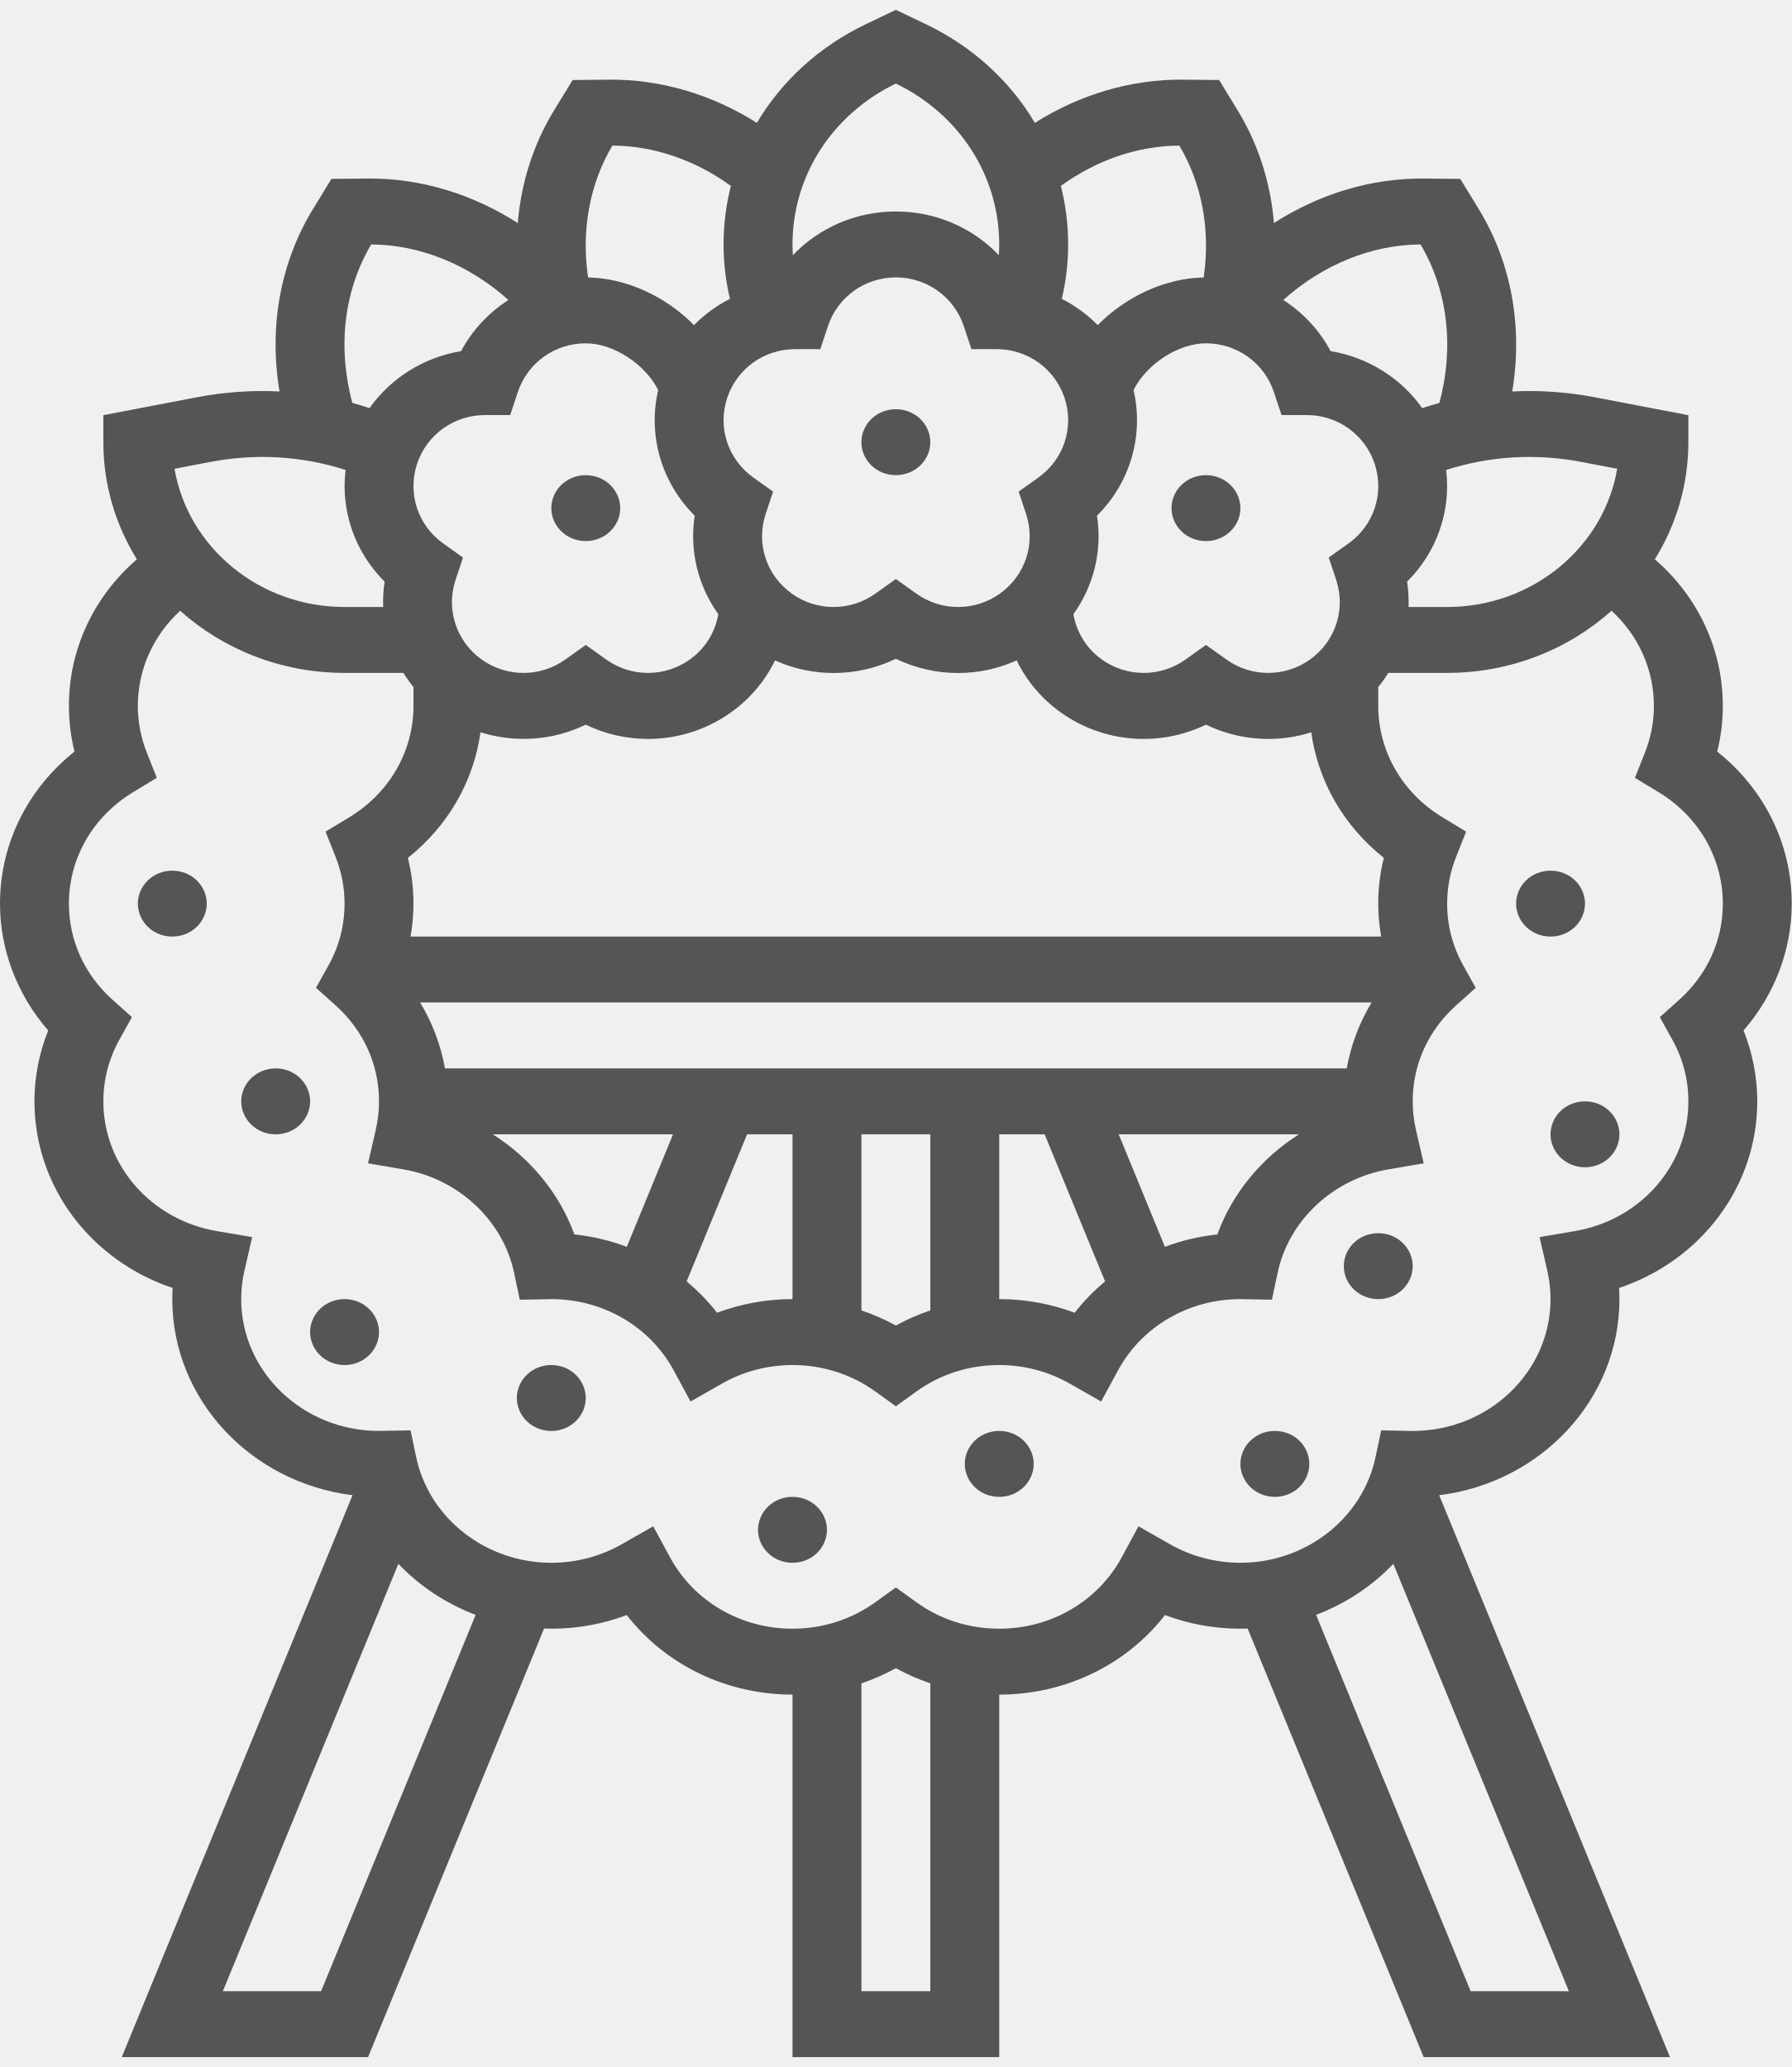
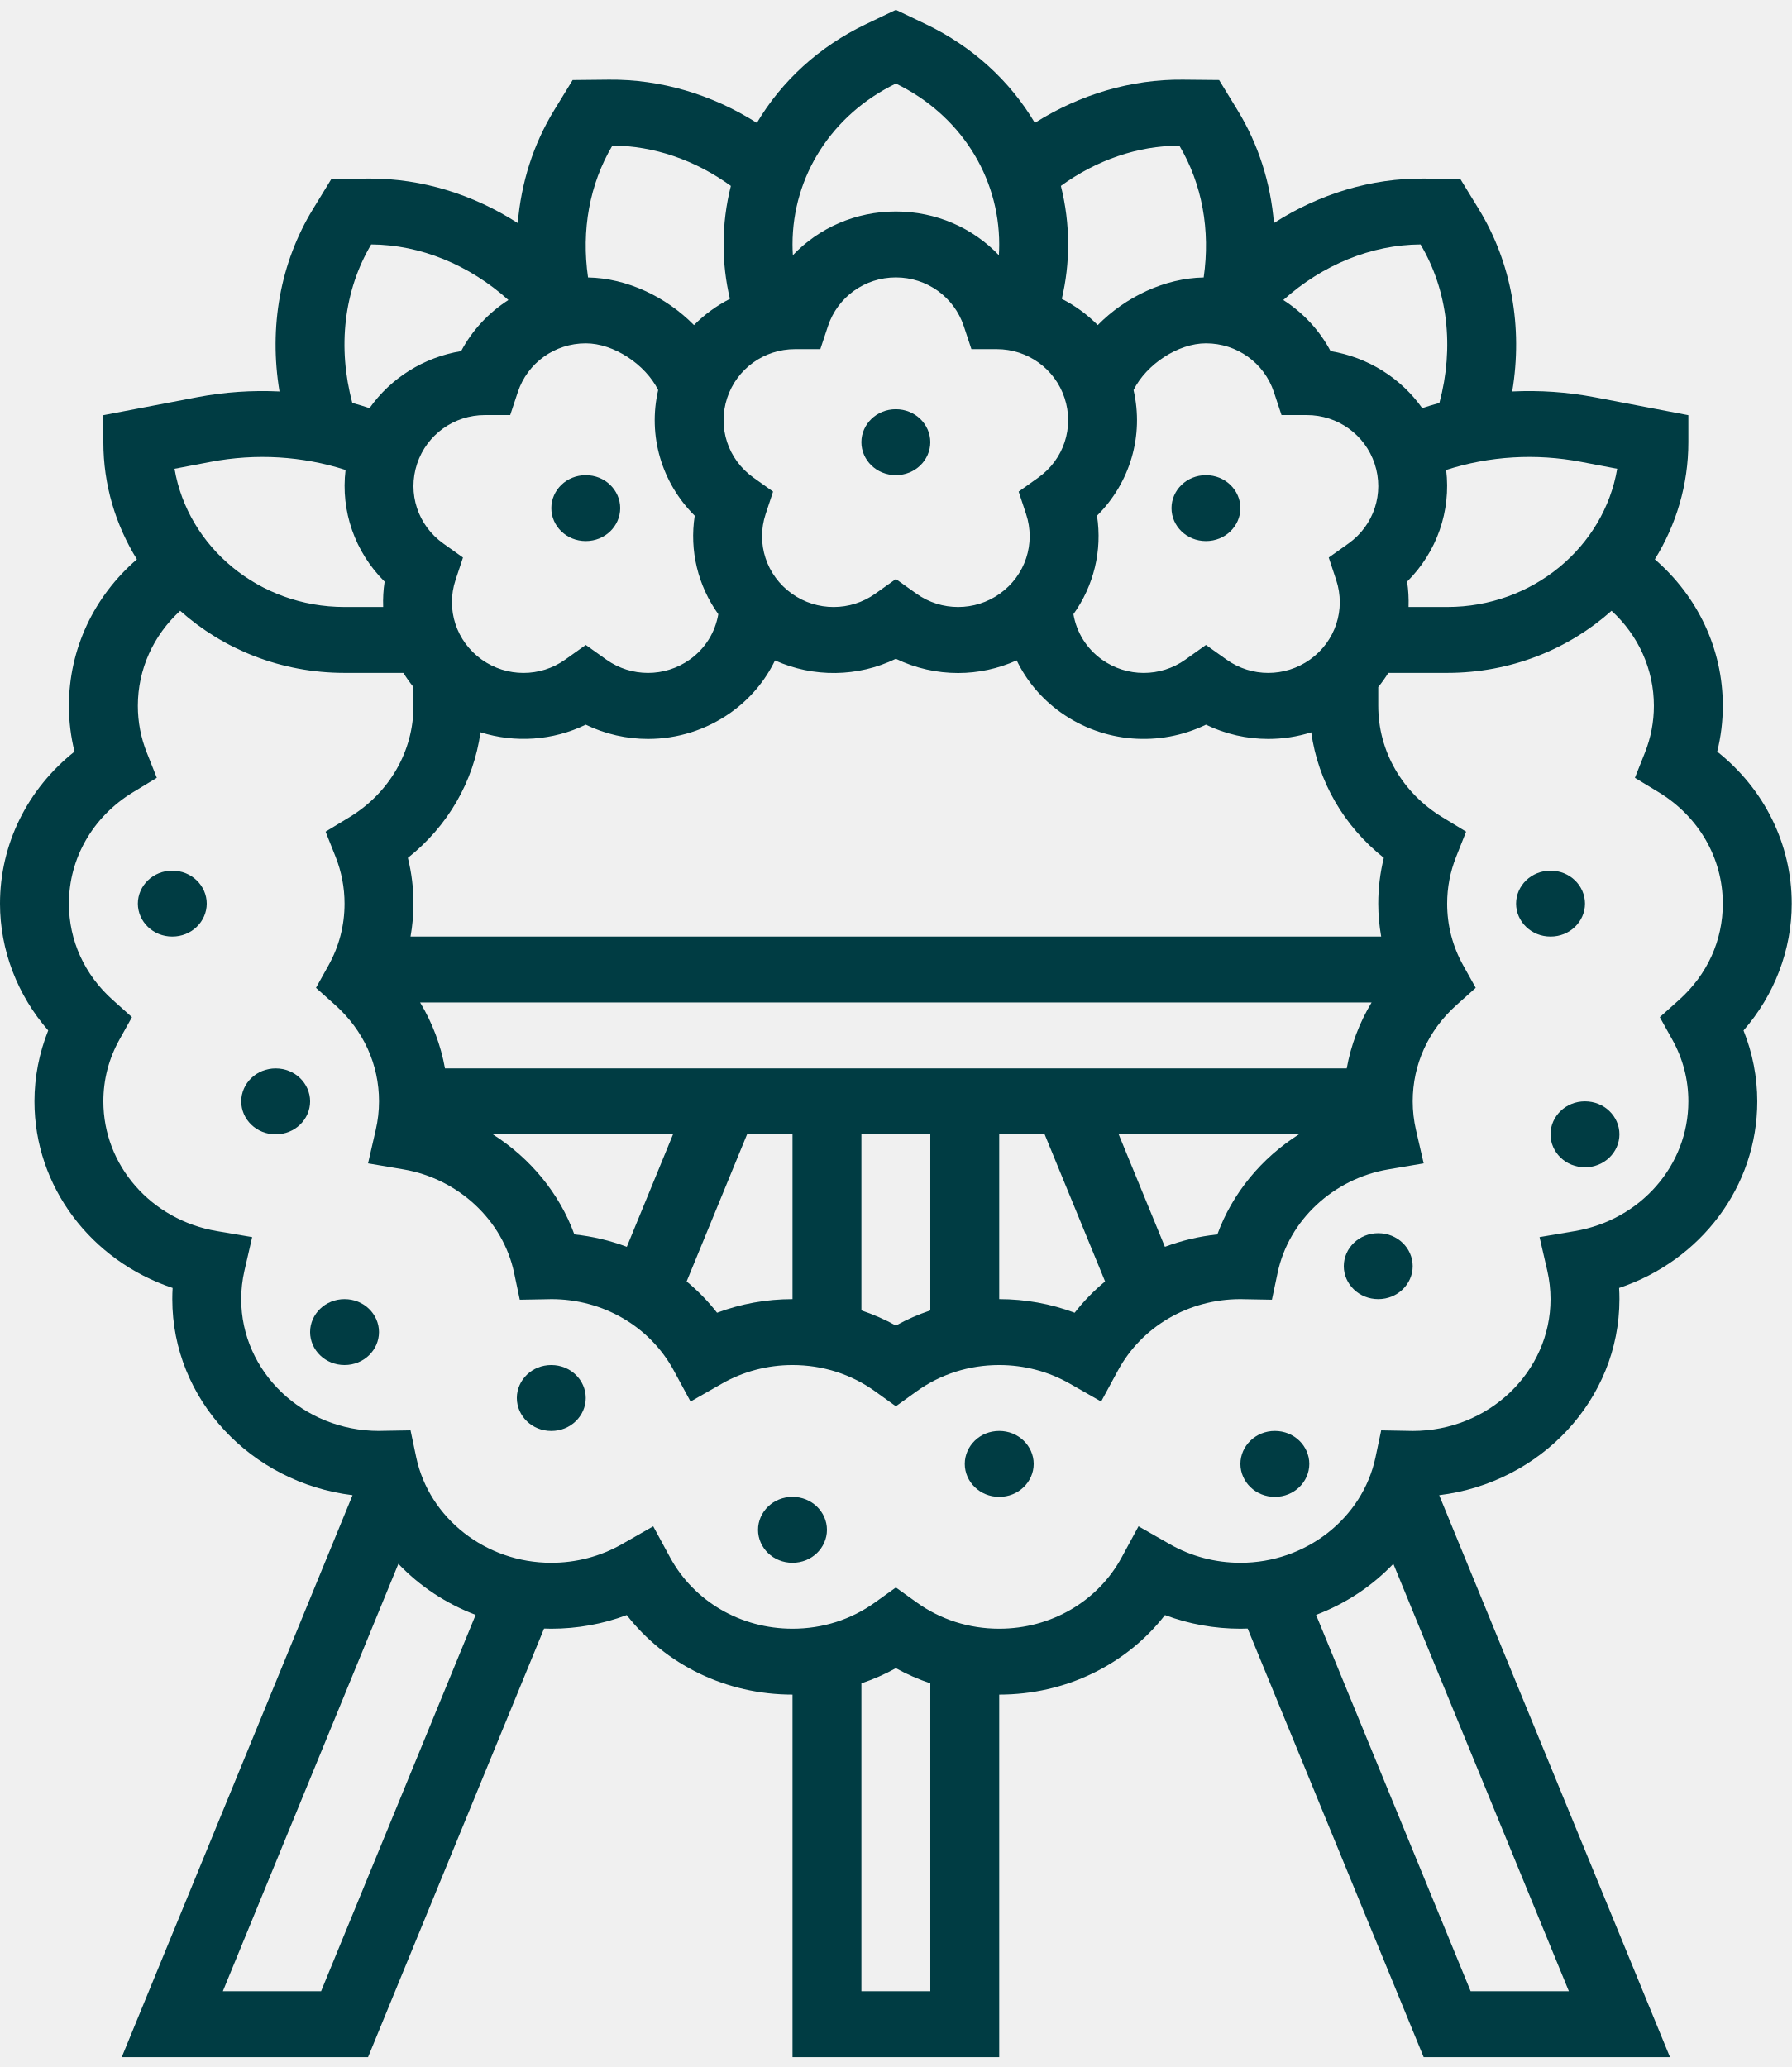
<svg xmlns="http://www.w3.org/2000/svg" width="65" height="75" viewBox="0 0 70 80" fill="none">
-   <path d="M35.846 16.894C35.846 17.309 35.488 17.682 34.999 17.682C34.511 17.682 34.153 17.309 34.153 16.894C34.153 16.48 34.511 16.106 34.999 16.106C35.488 16.106 35.846 16.48 35.846 16.894Z" fill="#555555" stroke="#555555" />
-   <path d="M47.961 19.471C47.961 19.885 47.603 20.258 47.115 20.258C46.626 20.258 46.269 19.885 46.269 19.471C46.269 19.056 46.626 18.683 47.115 18.683C47.603 18.683 47.961 19.056 47.961 19.471Z" fill="#555555" stroke="#555555" />
-   <path d="M23.731 19.471C23.731 19.885 23.374 20.258 22.885 20.258C22.397 20.258 22.039 19.885 22.039 19.471C22.039 19.056 22.397 18.683 22.885 18.683C23.374 18.683 23.731 19.056 23.731 19.471Z" fill="#555555" stroke="#555555" />
+   <path d="M35.846 16.894C35.846 17.309 35.488 17.682 34.999 17.682C34.511 17.682 34.153 17.309 34.153 16.894C34.153 16.48 34.511 16.106 34.999 16.106C35.488 16.106 35.846 16.48 35.846 16.894Z" fill="#003c43" stroke="#003c43" />
+   <path d="M47.961 19.471C47.961 19.885 47.603 20.258 47.115 20.258C46.626 20.258 46.269 19.885 46.269 19.471C46.269 19.056 46.626 18.683 47.115 18.683C47.603 18.683 47.961 19.056 47.961 19.471Z" fill="#003c43" stroke="#003c43" />
+   <path d="M23.731 19.471C23.731 19.885 23.374 20.258 22.885 20.258C22.397 20.258 22.039 19.885 22.039 19.471C22.039 19.056 22.397 18.683 22.885 18.683C23.374 18.683 23.731 19.056 23.731 19.471Z" fill="#003c43" stroke="#003c43" />
  <mask id="path-4-inside-1_918_1818" fill="white">
    <path d="M70 34.925C70 32.601 68.928 30.445 67.089 28.985C67.234 28.402 67.308 27.803 67.308 27.197C67.308 24.982 66.333 22.923 64.652 21.471C65.483 20.128 65.962 18.564 65.962 16.894V15.839L62.303 15.138C61.23 14.933 60.149 14.86 59.08 14.912C59.5 12.398 59.054 9.881 57.773 7.786L57.051 6.606L55.638 6.592C53.579 6.571 51.541 7.193 49.771 8.331C49.641 6.758 49.164 5.253 48.35 3.922L47.629 2.742L46.215 2.728C44.202 2.708 42.196 3.301 40.43 4.416C39.466 2.788 38.004 1.437 36.171 0.56L35 0L33.83 0.56C31.996 1.437 30.534 2.788 29.57 4.416C27.806 3.301 25.802 2.708 23.785 2.728L22.372 2.743L21.65 3.922C20.836 5.253 20.359 6.758 20.229 8.332C18.487 7.212 16.485 6.592 14.46 6.592C14.428 6.592 14.395 6.592 14.362 6.592L12.948 6.606L12.227 7.786C10.946 9.881 10.5 12.399 10.92 14.912C9.851 14.86 8.77 14.933 7.697 15.138L4.038 15.839V16.894C4.038 18.564 4.517 20.128 5.348 21.471C3.667 22.923 2.692 24.982 2.692 27.197C2.692 27.803 2.766 28.401 2.911 28.985C1.072 30.445 0 32.601 0 34.925C0 36.738 0.677 38.498 1.883 39.881C1.53 40.762 1.346 41.705 1.346 42.652C1.346 45.981 3.551 48.875 6.744 49.943C6.735 50.088 6.731 50.234 6.731 50.379C6.731 54.304 9.806 57.553 13.773 58.041L4.756 80H14.379L21.256 63.252C21.35 63.255 21.444 63.258 21.538 63.258C22.552 63.258 23.552 63.076 24.486 62.725C25.996 64.668 28.377 65.833 30.962 65.833V80H39.038V65.833C41.623 65.833 44.004 64.668 45.514 62.725C46.448 63.076 47.448 63.258 48.462 63.258C48.556 63.258 48.65 63.255 48.744 63.252L55.621 80H65.244L56.227 58.041C60.194 57.553 63.269 54.304 63.269 50.379C63.269 50.234 63.265 50.088 63.256 49.943C66.449 48.875 68.654 45.981 68.654 42.652C68.654 41.704 68.47 40.762 68.117 39.881C69.323 38.499 70 36.738 70 34.925ZM61.775 17.664L63.182 17.933C62.661 20.992 59.88 23.334 56.538 23.334H55.03C55.041 23.005 55.025 22.674 54.973 22.343C56.137 21.187 56.694 19.581 56.499 17.979C58.193 17.435 59.997 17.324 61.775 17.664ZM22.44 47.851C21.854 46.241 20.715 44.869 19.253 43.94H26.294L24.489 48.335C23.838 48.091 23.151 47.926 22.44 47.851ZM29.187 43.94H30.962V50.379C29.948 50.379 28.948 50.561 28.014 50.911C27.663 50.46 27.263 50.051 26.826 49.688L29.187 43.94ZM33.654 43.94H36.346V50.82C35.881 50.977 35.43 51.173 35 51.412C34.57 51.173 34.119 50.977 33.654 50.82V43.94ZM39.038 43.94H40.813L43.174 49.688C42.737 50.051 42.337 50.459 41.986 50.911C41.051 50.561 40.051 50.379 39.038 50.379V43.94H39.038ZM45.511 48.335L43.706 43.94H50.748C49.284 44.869 48.146 46.241 47.56 47.851C46.849 47.926 46.162 48.091 45.511 48.335ZM52.615 41.364H17.385C17.223 40.456 16.893 39.583 16.414 38.788H53.586C53.107 39.583 52.777 40.456 52.615 41.364ZM53.961 36.212H16.039C16.114 35.788 16.154 35.357 16.154 34.925C16.154 34.319 16.081 33.72 15.935 33.137C17.499 31.896 18.505 30.151 18.772 28.229C20.121 28.654 21.595 28.557 22.884 27.932C23.651 28.304 24.484 28.49 25.317 28.49C26.451 28.49 27.586 28.145 28.554 27.456C29.309 26.918 29.894 26.218 30.278 25.422C31.78 26.098 33.514 26.077 35 25.357C35.767 25.728 36.6 25.914 37.432 25.914C38.213 25.914 38.993 25.747 39.72 25.42C40.104 26.217 40.689 26.917 41.445 27.456C43.124 28.651 45.303 28.81 47.115 27.932C47.882 28.304 48.715 28.49 49.548 28.49C50.115 28.49 50.682 28.404 51.228 28.231C51.496 30.153 52.502 31.896 54.064 33.136C53.919 33.72 53.846 34.318 53.846 34.924C53.846 35.357 53.886 35.788 53.961 36.212ZM20.231 14.935C20.608 13.796 21.675 13.031 22.885 13.031C23.975 13.031 25.214 13.854 25.714 14.857C25.302 16.634 25.846 18.48 27.142 19.767C26.93 21.128 27.268 22.504 28.063 23.615C27.94 24.328 27.549 24.961 26.947 25.389C25.972 26.083 24.663 26.084 23.689 25.39L22.885 24.817L22.081 25.39C21.107 26.084 19.797 26.084 18.823 25.39C17.827 24.681 17.415 23.429 17.798 22.276L18.088 21.401L17.319 20.853C16.324 20.145 15.912 18.894 16.295 17.739C16.672 16.6 17.738 15.834 18.948 15.834H18.948L19.933 15.834L20.231 14.935ZM31.063 13.258H31.063L32.049 13.258L32.347 12.36C32.724 11.22 33.79 10.455 35 10.455C36.21 10.455 37.276 11.22 37.654 12.36L37.952 13.258L38.937 13.258H38.938C40.147 13.258 41.213 14.024 41.59 15.163C41.973 16.317 41.562 17.569 40.566 18.277L39.797 18.825L40.087 19.7C40.47 20.853 40.058 22.105 39.062 22.813C38.088 23.508 36.778 23.508 35.804 22.814L35 22.241L34.196 22.814C33.222 23.508 31.913 23.508 30.938 22.814C29.942 22.105 29.531 20.854 29.913 19.7L30.203 18.825L29.434 18.277C28.439 17.569 28.028 16.318 28.41 15.164C28.788 14.024 29.854 13.258 31.063 13.258ZM47.115 13.031C48.325 13.031 49.391 13.796 49.769 14.935L50.067 15.834L51.052 15.834H51.053C52.262 15.834 53.328 16.6 53.706 17.739C54.088 18.893 53.677 20.145 52.682 20.853L51.912 21.401L52.202 22.276C52.585 23.429 52.173 24.681 51.178 25.389C50.203 26.083 48.894 26.084 47.92 25.39L47.115 24.817L46.311 25.39C45.337 26.084 44.028 26.084 43.053 25.39C42.451 24.961 42.06 24.328 41.937 23.615C42.732 22.504 43.071 21.129 42.858 19.767C44.154 18.48 44.698 16.634 44.286 14.857C44.786 13.854 46.025 13.031 47.115 13.031ZM56.235 15.36C56.01 15.421 55.786 15.49 55.563 15.563C54.732 14.388 53.447 13.578 51.984 13.335C51.548 12.514 50.907 11.833 50.137 11.338C51.662 9.968 53.572 9.178 55.498 9.167C56.564 10.963 56.821 13.183 56.235 15.36ZM46.075 5.304C46.965 6.804 47.294 8.609 47.026 10.457C45.508 10.485 43.974 11.214 42.887 12.319C42.479 11.905 42.005 11.559 41.483 11.293C41.648 10.598 41.731 9.887 41.731 9.167C41.731 8.384 41.633 7.617 41.447 6.88C42.843 5.866 44.457 5.313 46.075 5.304ZM35 2.88C37.492 4.087 39.038 6.492 39.038 9.167C39.038 9.308 39.033 9.448 39.024 9.588C38.01 8.521 36.568 7.879 35 7.879C33.432 7.879 31.99 8.521 30.976 9.588C30.967 9.448 30.962 9.308 30.962 9.167C30.962 6.492 32.508 4.087 35 2.88ZM23.925 5.304C25.543 5.313 27.157 5.867 28.554 6.88C28.367 7.617 28.269 8.384 28.269 9.167C28.269 9.887 28.352 10.598 28.517 11.293C27.996 11.559 27.522 11.905 27.113 12.319C26.026 11.214 24.493 10.485 22.974 10.457C22.706 8.609 23.035 6.804 23.925 5.304ZM14.502 9.167C16.428 9.178 18.338 9.968 19.863 11.338C19.093 11.833 18.452 12.514 18.016 13.335C16.553 13.578 15.268 14.388 14.437 15.563C14.214 15.49 13.99 15.421 13.765 15.36C13.179 13.183 13.436 10.963 14.502 9.167ZM8.225 17.664C10.003 17.324 11.807 17.435 13.501 17.979C13.306 19.581 13.863 21.187 15.027 22.343C14.975 22.674 14.958 23.005 14.97 23.334H13.461C10.12 23.334 7.339 20.992 6.818 17.933L8.225 17.664ZM12.544 77.424H8.706L15.564 60.723C16.395 61.594 17.428 62.28 18.583 62.717L12.544 77.424ZM36.346 77.424H33.654V65.393C34.119 65.235 34.57 65.039 35 64.8C35.43 65.039 35.881 65.235 36.346 65.393V77.424ZM57.456 77.424L51.417 62.717C52.572 62.28 53.605 61.594 54.436 60.723L61.294 77.424H57.456ZM65.6 38.686L64.846 39.361L65.331 40.233C65.749 40.983 65.962 41.797 65.962 42.652C65.962 45.152 64.097 47.284 61.528 47.721L60.148 47.956L60.45 49.266C60.534 49.634 60.577 50.008 60.577 50.379C60.577 53.22 58.162 55.531 55.193 55.531L53.961 55.508L53.739 56.56C53.233 58.948 51.014 60.682 48.462 60.682C47.491 60.682 46.538 60.431 45.708 59.957L44.48 59.256L43.822 60.471C42.892 62.19 41.059 63.258 39.039 63.258C37.863 63.258 36.746 62.902 35.809 62.228L35 61.647L34.191 62.228C33.254 62.902 32.137 63.258 30.962 63.258C28.942 63.258 27.109 62.19 26.178 60.47L25.52 59.256L24.293 59.957C23.462 60.431 22.51 60.682 21.538 60.682C18.986 60.682 16.767 58.948 16.261 56.559L16.039 55.508L14.917 55.527L14.808 55.53C11.839 55.53 9.423 53.219 9.423 50.379C9.423 50.008 9.466 49.634 9.55 49.266L9.852 47.956L8.472 47.721C5.903 47.284 4.038 45.152 4.038 42.652C4.038 41.797 4.251 40.983 4.669 40.233L5.155 39.361L4.401 38.686C3.299 37.7 2.692 36.364 2.692 34.925C2.692 33.152 3.629 31.524 5.198 30.572L6.126 30.009L5.736 29.027C5.503 28.441 5.385 27.826 5.385 27.197C5.385 25.772 5.989 24.444 7.039 23.482C8.723 24.986 10.981 25.909 13.461 25.909H15.76C15.879 26.101 16.01 26.285 16.154 26.462V27.197C16.154 28.97 15.217 30.597 13.648 31.55L12.72 32.113L13.111 33.095C13.343 33.681 13.461 34.296 13.461 34.925C13.461 35.779 13.249 36.593 12.831 37.344L12.345 38.215L13.099 38.89C14.201 39.876 14.808 41.212 14.808 42.652C14.808 43.023 14.765 43.397 14.68 43.765L14.379 45.074L15.759 45.309C17.912 45.676 19.651 47.3 20.085 49.35L20.307 50.402L21.429 50.382L21.538 50.379C23.558 50.379 25.391 51.447 26.322 53.166L26.979 54.381L28.207 53.68C29.038 53.206 29.99 52.955 30.961 52.955C32.137 52.955 33.254 53.311 34.191 53.984L35 54.566L35.808 53.984C36.746 53.311 37.863 52.955 39.038 52.955C40.01 52.955 40.962 53.206 41.792 53.68L43.02 54.381L43.678 53.166C44.609 51.447 46.442 50.379 48.461 50.379L49.692 50.402L49.915 49.35C50.349 47.3 52.087 45.676 54.241 45.309L55.621 45.074L55.319 43.765C55.235 43.397 55.192 43.023 55.192 42.652C55.192 41.212 55.799 39.876 56.9 38.89L57.654 38.215L57.168 37.344C56.75 36.593 56.538 35.779 56.538 34.925C56.538 34.296 56.656 33.68 56.889 33.095L57.279 32.112L56.352 31.549C54.783 30.597 53.846 28.97 53.846 27.197V26.462C53.99 26.285 54.121 26.1 54.24 25.909H56.538C59.019 25.909 61.277 24.986 62.961 23.482C64.011 24.444 64.615 25.772 64.615 27.197C64.615 27.826 64.497 28.441 64.264 29.027L63.874 30.009L64.802 30.572C66.371 31.525 67.308 33.152 67.308 34.925C67.308 36.365 66.701 37.7 65.6 38.686Z" />
  </mask>
-   <path d="M70 34.925C70 32.601 68.928 30.445 67.089 28.985C67.234 28.402 67.308 27.803 67.308 27.197C67.308 24.982 66.333 22.923 64.652 21.471C65.483 20.128 65.962 18.564 65.962 16.894V15.839L62.303 15.138C61.23 14.933 60.149 14.86 59.08 14.912C59.5 12.398 59.054 9.881 57.773 7.786L57.051 6.606L55.638 6.592C53.579 6.571 51.541 7.193 49.771 8.331C49.641 6.758 49.164 5.253 48.35 3.922L47.629 2.742L46.215 2.728C44.202 2.708 42.196 3.301 40.43 4.416C39.466 2.788 38.004 1.437 36.171 0.56L35 0L33.83 0.56C31.996 1.437 30.534 2.788 29.57 4.416C27.806 3.301 25.802 2.708 23.785 2.728L22.372 2.743L21.65 3.922C20.836 5.253 20.359 6.758 20.229 8.332C18.487 7.212 16.485 6.592 14.46 6.592C14.428 6.592 14.395 6.592 14.362 6.592L12.948 6.606L12.227 7.786C10.946 9.881 10.5 12.399 10.92 14.912C9.851 14.86 8.77 14.933 7.697 15.138L4.038 15.839V16.894C4.038 18.564 4.517 20.128 5.348 21.471C3.667 22.923 2.692 24.982 2.692 27.197C2.692 27.803 2.766 28.401 2.911 28.985C1.072 30.445 0 32.601 0 34.925C0 36.738 0.677 38.498 1.883 39.881C1.53 40.762 1.346 41.705 1.346 42.652C1.346 45.981 3.551 48.875 6.744 49.943C6.735 50.088 6.731 50.234 6.731 50.379C6.731 54.304 9.806 57.553 13.773 58.041L4.756 80H14.379L21.256 63.252C21.35 63.255 21.444 63.258 21.538 63.258C22.552 63.258 23.552 63.076 24.486 62.725C25.996 64.668 28.377 65.833 30.962 65.833V80H39.038V65.833C41.623 65.833 44.004 64.668 45.514 62.725C46.448 63.076 47.448 63.258 48.462 63.258C48.556 63.258 48.65 63.255 48.744 63.252L55.621 80H65.244L56.227 58.041C60.194 57.553 63.269 54.304 63.269 50.379C63.269 50.234 63.265 50.088 63.256 49.943C66.449 48.875 68.654 45.981 68.654 42.652C68.654 41.704 68.47 40.762 68.117 39.881C69.323 38.499 70 36.738 70 34.925ZM61.775 17.664L63.182 17.933C62.661 20.992 59.88 23.334 56.538 23.334H55.03C55.041 23.005 55.025 22.674 54.973 22.343C56.137 21.187 56.694 19.581 56.499 17.979C58.193 17.435 59.997 17.324 61.775 17.664ZM22.44 47.851C21.854 46.241 20.715 44.869 19.253 43.94H26.294L24.489 48.335C23.838 48.091 23.151 47.926 22.44 47.851ZM29.187 43.94H30.962V50.379C29.948 50.379 28.948 50.561 28.014 50.911C27.663 50.46 27.263 50.051 26.826 49.688L29.187 43.94ZM33.654 43.94H36.346V50.82C35.881 50.977 35.43 51.173 35 51.412C34.57 51.173 34.119 50.977 33.654 50.82V43.94ZM39.038 43.94H40.813L43.174 49.688C42.737 50.051 42.337 50.459 41.986 50.911C41.051 50.561 40.051 50.379 39.038 50.379V43.94H39.038ZM45.511 48.335L43.706 43.94H50.748C49.284 44.869 48.146 46.241 47.56 47.851C46.849 47.926 46.162 48.091 45.511 48.335ZM52.615 41.364H17.385C17.223 40.456 16.893 39.583 16.414 38.788H53.586C53.107 39.583 52.777 40.456 52.615 41.364ZM53.961 36.212H16.039C16.114 35.788 16.154 35.357 16.154 34.925C16.154 34.319 16.081 33.72 15.935 33.137C17.499 31.896 18.505 30.151 18.772 28.229C20.121 28.654 21.595 28.557 22.884 27.932C23.651 28.304 24.484 28.49 25.317 28.49C26.451 28.49 27.586 28.145 28.554 27.456C29.309 26.918 29.894 26.218 30.278 25.422C31.78 26.098 33.514 26.077 35 25.357C35.767 25.728 36.6 25.914 37.432 25.914C38.213 25.914 38.993 25.747 39.72 25.42C40.104 26.217 40.689 26.917 41.445 27.456C43.124 28.651 45.303 28.81 47.115 27.932C47.882 28.304 48.715 28.49 49.548 28.49C50.115 28.49 50.682 28.404 51.228 28.231C51.496 30.153 52.502 31.896 54.064 33.136C53.919 33.72 53.846 34.318 53.846 34.924C53.846 35.357 53.886 35.788 53.961 36.212ZM20.231 14.935C20.608 13.796 21.675 13.031 22.885 13.031C23.975 13.031 25.214 13.854 25.714 14.857C25.302 16.634 25.846 18.48 27.142 19.767C26.93 21.128 27.268 22.504 28.063 23.615C27.94 24.328 27.549 24.961 26.947 25.389C25.972 26.083 24.663 26.084 23.689 25.39L22.885 24.817L22.081 25.39C21.107 26.084 19.797 26.084 18.823 25.39C17.827 24.681 17.415 23.429 17.798 22.276L18.088 21.401L17.319 20.853C16.324 20.145 15.912 18.894 16.295 17.739C16.672 16.6 17.738 15.834 18.948 15.834H18.948L19.933 15.834L20.231 14.935ZM31.063 13.258H31.063L32.049 13.258L32.347 12.36C32.724 11.22 33.79 10.455 35 10.455C36.21 10.455 37.276 11.22 37.654 12.36L37.952 13.258L38.937 13.258H38.938C40.147 13.258 41.213 14.024 41.59 15.163C41.973 16.317 41.562 17.569 40.566 18.277L39.797 18.825L40.087 19.7C40.47 20.853 40.058 22.105 39.062 22.813C38.088 23.508 36.778 23.508 35.804 22.814L35 22.241L34.196 22.814C33.222 23.508 31.913 23.508 30.938 22.814C29.942 22.105 29.531 20.854 29.913 19.7L30.203 18.825L29.434 18.277C28.439 17.569 28.028 16.318 28.41 15.164C28.788 14.024 29.854 13.258 31.063 13.258ZM47.115 13.031C48.325 13.031 49.391 13.796 49.769 14.935L50.067 15.834L51.052 15.834H51.053C52.262 15.834 53.328 16.6 53.706 17.739C54.088 18.893 53.677 20.145 52.682 20.853L51.912 21.401L52.202 22.276C52.585 23.429 52.173 24.681 51.178 25.389C50.203 26.083 48.894 26.084 47.92 25.39L47.115 24.817L46.311 25.39C45.337 26.084 44.028 26.084 43.053 25.39C42.451 24.961 42.06 24.328 41.937 23.615C42.732 22.504 43.071 21.129 42.858 19.767C44.154 18.48 44.698 16.634 44.286 14.857C44.786 13.854 46.025 13.031 47.115 13.031ZM56.235 15.36C56.01 15.421 55.786 15.49 55.563 15.563C54.732 14.388 53.447 13.578 51.984 13.335C51.548 12.514 50.907 11.833 50.137 11.338C51.662 9.968 53.572 9.178 55.498 9.167C56.564 10.963 56.821 13.183 56.235 15.36ZM46.075 5.304C46.965 6.804 47.294 8.609 47.026 10.457C45.508 10.485 43.974 11.214 42.887 12.319C42.479 11.905 42.005 11.559 41.483 11.293C41.648 10.598 41.731 9.887 41.731 9.167C41.731 8.384 41.633 7.617 41.447 6.88C42.843 5.866 44.457 5.313 46.075 5.304ZM35 2.88C37.492 4.087 39.038 6.492 39.038 9.167C39.038 9.308 39.033 9.448 39.024 9.588C38.01 8.521 36.568 7.879 35 7.879C33.432 7.879 31.99 8.521 30.976 9.588C30.967 9.448 30.962 9.308 30.962 9.167C30.962 6.492 32.508 4.087 35 2.88ZM23.925 5.304C25.543 5.313 27.157 5.867 28.554 6.88C28.367 7.617 28.269 8.384 28.269 9.167C28.269 9.887 28.352 10.598 28.517 11.293C27.996 11.559 27.522 11.905 27.113 12.319C26.026 11.214 24.493 10.485 22.974 10.457C22.706 8.609 23.035 6.804 23.925 5.304ZM14.502 9.167C16.428 9.178 18.338 9.968 19.863 11.338C19.093 11.833 18.452 12.514 18.016 13.335C16.553 13.578 15.268 14.388 14.437 15.563C14.214 15.49 13.99 15.421 13.765 15.36C13.179 13.183 13.436 10.963 14.502 9.167ZM8.225 17.664C10.003 17.324 11.807 17.435 13.501 17.979C13.306 19.581 13.863 21.187 15.027 22.343C14.975 22.674 14.958 23.005 14.97 23.334H13.461C10.12 23.334 7.339 20.992 6.818 17.933L8.225 17.664ZM12.544 77.424H8.706L15.564 60.723C16.395 61.594 17.428 62.28 18.583 62.717L12.544 77.424ZM36.346 77.424H33.654V65.393C34.119 65.235 34.57 65.039 35 64.8C35.43 65.039 35.881 65.235 36.346 65.393V77.424ZM57.456 77.424L51.417 62.717C52.572 62.28 53.605 61.594 54.436 60.723L61.294 77.424H57.456ZM65.6 38.686L64.846 39.361L65.331 40.233C65.749 40.983 65.962 41.797 65.962 42.652C65.962 45.152 64.097 47.284 61.528 47.721L60.148 47.956L60.45 49.266C60.534 49.634 60.577 50.008 60.577 50.379C60.577 53.22 58.162 55.531 55.193 55.531L53.961 55.508L53.739 56.56C53.233 58.948 51.014 60.682 48.462 60.682C47.491 60.682 46.538 60.431 45.708 59.957L44.48 59.256L43.822 60.471C42.892 62.19 41.059 63.258 39.039 63.258C37.863 63.258 36.746 62.902 35.809 62.228L35 61.647L34.191 62.228C33.254 62.902 32.137 63.258 30.962 63.258C28.942 63.258 27.109 62.19 26.178 60.47L25.52 59.256L24.293 59.957C23.462 60.431 22.51 60.682 21.538 60.682C18.986 60.682 16.767 58.948 16.261 56.559L16.039 55.508L14.917 55.527L14.808 55.53C11.839 55.53 9.423 53.219 9.423 50.379C9.423 50.008 9.466 49.634 9.55 49.266L9.852 47.956L8.472 47.721C5.903 47.284 4.038 45.152 4.038 42.652C4.038 41.797 4.251 40.983 4.669 40.233L5.155 39.361L4.401 38.686C3.299 37.7 2.692 36.364 2.692 34.925C2.692 33.152 3.629 31.524 5.198 30.572L6.126 30.009L5.736 29.027C5.503 28.441 5.385 27.826 5.385 27.197C5.385 25.772 5.989 24.444 7.039 23.482C8.723 24.986 10.981 25.909 13.461 25.909H15.76C15.879 26.101 16.01 26.285 16.154 26.462V27.197C16.154 28.97 15.217 30.597 13.648 31.55L12.72 32.113L13.111 33.095C13.343 33.681 13.461 34.296 13.461 34.925C13.461 35.779 13.249 36.593 12.831 37.344L12.345 38.215L13.099 38.89C14.201 39.876 14.808 41.212 14.808 42.652C14.808 43.023 14.765 43.397 14.68 43.765L14.379 45.074L15.759 45.309C17.912 45.676 19.651 47.3 20.085 49.35L20.307 50.402L21.429 50.382L21.538 50.379C23.558 50.379 25.391 51.447 26.322 53.166L26.979 54.381L28.207 53.68C29.038 53.206 29.99 52.955 30.961 52.955C32.137 52.955 33.254 53.311 34.191 53.984L35 54.566L35.808 53.984C36.746 53.311 37.863 52.955 39.038 52.955C40.01 52.955 40.962 53.206 41.792 53.68L43.02 54.381L43.678 53.166C44.609 51.447 46.442 50.379 48.461 50.379L49.692 50.402L49.915 49.35C50.349 47.3 52.087 45.676 54.241 45.309L55.621 45.074L55.319 43.765C55.235 43.397 55.192 43.023 55.192 42.652C55.192 41.212 55.799 39.876 56.9 38.89L57.654 38.215L57.168 37.344C56.75 36.593 56.538 35.779 56.538 34.925C56.538 34.296 56.656 33.68 56.889 33.095L57.279 32.112L56.352 31.549C54.783 30.597 53.846 28.97 53.846 27.197V26.462C53.99 26.285 54.121 26.1 54.24 25.909H56.538C59.019 25.909 61.277 24.986 62.961 23.482C64.011 24.444 64.615 25.772 64.615 27.197C64.615 27.826 64.497 28.441 64.264 29.027L63.874 30.009L64.802 30.572C66.371 31.525 67.308 33.152 67.308 34.925C67.308 36.365 66.701 37.7 65.6 38.686Z" fill="#555555" stroke="#555555" stroke-width="2" mask="url(#path-4-inside-1_918_1818)" />
-   <path d="M7.577 34.925C7.577 35.339 7.219 35.712 6.731 35.712C6.243 35.712 5.885 35.339 5.885 34.925C5.885 34.51 6.243 34.137 6.731 34.137C7.219 34.137 7.577 34.51 7.577 34.925Z" fill="#555555" stroke="#555555" />
-   <path d="M11.616 42.652C11.616 43.067 11.258 43.44 10.77 43.44C10.282 43.44 9.924 43.067 9.924 42.652C9.924 42.238 10.282 41.864 10.77 41.864C11.258 41.864 11.616 42.238 11.616 42.652Z" fill="#555555" stroke="#555555" />
-   <path d="M14.307 51.667C14.307 52.081 13.95 52.455 13.461 52.455C12.973 52.455 12.615 52.081 12.615 51.667C12.615 51.252 12.973 50.879 13.461 50.879C13.95 50.879 14.307 51.252 14.307 51.667Z" fill="#555555" stroke="#555555" />
-   <path d="M22.385 54.243C22.385 54.657 22.027 55.031 21.538 55.031C21.05 55.031 20.692 54.657 20.692 54.243C20.692 53.828 21.05 53.455 21.538 53.455C22.027 53.455 22.385 53.828 22.385 54.243Z" fill="#555555" stroke="#555555" />
-   <path d="M31.808 59.394C31.808 59.809 31.45 60.182 30.961 60.182C30.473 60.182 30.115 59.809 30.115 59.394C30.115 58.98 30.473 58.606 30.961 58.606C31.45 58.606 31.808 58.98 31.808 59.394Z" fill="#555555" stroke="#555555" />
-   <path d="M39.885 56.818C39.885 57.233 39.527 57.606 39.038 57.606C38.55 57.606 38.192 57.233 38.192 56.818C38.192 56.404 38.55 56.03 39.038 56.03C39.527 56.03 39.885 56.404 39.885 56.818Z" fill="#555555" stroke="#555555" />
-   <path d="M50.653 56.818C50.653 57.233 50.295 57.606 49.807 57.606C49.319 57.606 48.961 57.233 48.961 56.818C48.961 56.404 49.319 56.03 49.807 56.03C50.295 56.03 50.653 56.404 50.653 56.818Z" fill="#555555" stroke="#555555" />
-   <path d="M54.692 49.091C54.692 49.505 54.335 49.879 53.846 49.879C53.358 49.879 53 49.505 53 49.091C53 48.676 53.358 48.303 53.846 48.303C54.335 48.303 54.692 48.676 54.692 49.091Z" fill="#555555" stroke="#555555" />
-   <path d="M62.769 43.939C62.769 44.354 62.411 44.727 61.922 44.727C61.434 44.727 61.076 44.354 61.076 43.939C61.076 43.525 61.434 43.151 61.922 43.151C62.411 43.151 62.769 43.525 62.769 43.939Z" fill="#555555" stroke="#555555" />
-   <path d="M61.424 34.925C61.424 35.339 61.066 35.712 60.578 35.712C60.089 35.712 59.731 35.339 59.731 34.925C59.731 34.51 60.089 34.137 60.578 34.137C61.066 34.137 61.424 34.51 61.424 34.925Z" fill="#555555" stroke="#555555" />
+   <path d="M70 34.925C70 32.601 68.928 30.445 67.089 28.985C67.234 28.402 67.308 27.803 67.308 27.197C67.308 24.982 66.333 22.923 64.652 21.471C65.483 20.128 65.962 18.564 65.962 16.894V15.839L62.303 15.138C61.23 14.933 60.149 14.86 59.08 14.912C59.5 12.398 59.054 9.881 57.773 7.786L57.051 6.606L55.638 6.592C53.579 6.571 51.541 7.193 49.771 8.331C49.641 6.758 49.164 5.253 48.35 3.922L47.629 2.742L46.215 2.728C44.202 2.708 42.196 3.301 40.43 4.416C39.466 2.788 38.004 1.437 36.171 0.56L35 0L33.83 0.56C31.996 1.437 30.534 2.788 29.57 4.416C27.806 3.301 25.802 2.708 23.785 2.728L22.372 2.743L21.65 3.922C20.836 5.253 20.359 6.758 20.229 8.332C18.487 7.212 16.485 6.592 14.46 6.592C14.428 6.592 14.395 6.592 14.362 6.592L12.948 6.606L12.227 7.786C10.946 9.881 10.5 12.399 10.92 14.912C9.851 14.86 8.77 14.933 7.697 15.138L4.038 15.839V16.894C4.038 18.564 4.517 20.128 5.348 21.471C3.667 22.923 2.692 24.982 2.692 27.197C2.692 27.803 2.766 28.401 2.911 28.985C1.072 30.445 0 32.601 0 34.925C0 36.738 0.677 38.498 1.883 39.881C1.53 40.762 1.346 41.705 1.346 42.652C1.346 45.981 3.551 48.875 6.744 49.943C6.735 50.088 6.731 50.234 6.731 50.379C6.731 54.304 9.806 57.553 13.773 58.041L4.756 80H14.379L21.256 63.252C21.35 63.255 21.444 63.258 21.538 63.258C22.552 63.258 23.552 63.076 24.486 62.725C25.996 64.668 28.377 65.833 30.962 65.833V80H39.038V65.833C41.623 65.833 44.004 64.668 45.514 62.725C46.448 63.076 47.448 63.258 48.462 63.258C48.556 63.258 48.65 63.255 48.744 63.252L55.621 80H65.244L56.227 58.041C60.194 57.553 63.269 54.304 63.269 50.379C63.269 50.234 63.265 50.088 63.256 49.943C66.449 48.875 68.654 45.981 68.654 42.652C68.654 41.704 68.47 40.762 68.117 39.881C69.323 38.499 70 36.738 70 34.925ZM61.775 17.664L63.182 17.933C62.661 20.992 59.88 23.334 56.538 23.334H55.03C55.041 23.005 55.025 22.674 54.973 22.343C56.137 21.187 56.694 19.581 56.499 17.979C58.193 17.435 59.997 17.324 61.775 17.664ZM22.44 47.851C21.854 46.241 20.715 44.869 19.253 43.94H26.294L24.489 48.335C23.838 48.091 23.151 47.926 22.44 47.851ZM29.187 43.94H30.962V50.379C29.948 50.379 28.948 50.561 28.014 50.911C27.663 50.46 27.263 50.051 26.826 49.688L29.187 43.94ZM33.654 43.94H36.346V50.82C35.881 50.977 35.43 51.173 35 51.412C34.57 51.173 34.119 50.977 33.654 50.82V43.94ZM39.038 43.94H40.813L43.174 49.688C42.737 50.051 42.337 50.459 41.986 50.911C41.051 50.561 40.051 50.379 39.038 50.379V43.94H39.038ZM45.511 48.335L43.706 43.94H50.748C49.284 44.869 48.146 46.241 47.56 47.851C46.849 47.926 46.162 48.091 45.511 48.335ZM52.615 41.364H17.385C17.223 40.456 16.893 39.583 16.414 38.788H53.586C53.107 39.583 52.777 40.456 52.615 41.364ZM53.961 36.212H16.039C16.114 35.788 16.154 35.357 16.154 34.925C16.154 34.319 16.081 33.72 15.935 33.137C17.499 31.896 18.505 30.151 18.772 28.229C20.121 28.654 21.595 28.557 22.884 27.932C23.651 28.304 24.484 28.49 25.317 28.49C26.451 28.49 27.586 28.145 28.554 27.456C29.309 26.918 29.894 26.218 30.278 25.422C31.78 26.098 33.514 26.077 35 25.357C35.767 25.728 36.6 25.914 37.432 25.914C38.213 25.914 38.993 25.747 39.72 25.42C40.104 26.217 40.689 26.917 41.445 27.456C43.124 28.651 45.303 28.81 47.115 27.932C47.882 28.304 48.715 28.49 49.548 28.49C50.115 28.49 50.682 28.404 51.228 28.231C51.496 30.153 52.502 31.896 54.064 33.136C53.919 33.72 53.846 34.318 53.846 34.924C53.846 35.357 53.886 35.788 53.961 36.212ZM20.231 14.935C20.608 13.796 21.675 13.031 22.885 13.031C23.975 13.031 25.214 13.854 25.714 14.857C25.302 16.634 25.846 18.48 27.142 19.767C26.93 21.128 27.268 22.504 28.063 23.615C27.94 24.328 27.549 24.961 26.947 25.389C25.972 26.083 24.663 26.084 23.689 25.39L22.885 24.817L22.081 25.39C21.107 26.084 19.797 26.084 18.823 25.39C17.827 24.681 17.415 23.429 17.798 22.276L18.088 21.401L17.319 20.853C16.324 20.145 15.912 18.894 16.295 17.739C16.672 16.6 17.738 15.834 18.948 15.834H18.948L19.933 15.834L20.231 14.935ZM31.063 13.258H31.063L32.049 13.258L32.347 12.36C32.724 11.22 33.79 10.455 35 10.455C36.21 10.455 37.276 11.22 37.654 12.36L37.952 13.258L38.937 13.258H38.938C40.147 13.258 41.213 14.024 41.59 15.163C41.973 16.317 41.562 17.569 40.566 18.277L39.797 18.825L40.087 19.7C40.47 20.853 40.058 22.105 39.062 22.813C38.088 23.508 36.778 23.508 35.804 22.814L35 22.241L34.196 22.814C33.222 23.508 31.913 23.508 30.938 22.814C29.942 22.105 29.531 20.854 29.913 19.7L30.203 18.825L29.434 18.277C28.439 17.569 28.028 16.318 28.41 15.164C28.788 14.024 29.854 13.258 31.063 13.258ZM47.115 13.031C48.325 13.031 49.391 13.796 49.769 14.935L50.067 15.834L51.052 15.834H51.053C52.262 15.834 53.328 16.6 53.706 17.739C54.088 18.893 53.677 20.145 52.682 20.853L51.912 21.401L52.202 22.276C52.585 23.429 52.173 24.681 51.178 25.389C50.203 26.083 48.894 26.084 47.92 25.39L47.115 24.817L46.311 25.39C45.337 26.084 44.028 26.084 43.053 25.39C42.451 24.961 42.06 24.328 41.937 23.615C42.732 22.504 43.071 21.129 42.858 19.767C44.154 18.48 44.698 16.634 44.286 14.857C44.786 13.854 46.025 13.031 47.115 13.031ZM56.235 15.36C56.01 15.421 55.786 15.49 55.563 15.563C54.732 14.388 53.447 13.578 51.984 13.335C51.548 12.514 50.907 11.833 50.137 11.338C51.662 9.968 53.572 9.178 55.498 9.167C56.564 10.963 56.821 13.183 56.235 15.36ZM46.075 5.304C46.965 6.804 47.294 8.609 47.026 10.457C45.508 10.485 43.974 11.214 42.887 12.319C42.479 11.905 42.005 11.559 41.483 11.293C41.648 10.598 41.731 9.887 41.731 9.167C41.731 8.384 41.633 7.617 41.447 6.88C42.843 5.866 44.457 5.313 46.075 5.304ZM35 2.88C37.492 4.087 39.038 6.492 39.038 9.167C39.038 9.308 39.033 9.448 39.024 9.588C38.01 8.521 36.568 7.879 35 7.879C33.432 7.879 31.99 8.521 30.976 9.588C30.967 9.448 30.962 9.308 30.962 9.167C30.962 6.492 32.508 4.087 35 2.88ZM23.925 5.304C25.543 5.313 27.157 5.867 28.554 6.88C28.367 7.617 28.269 8.384 28.269 9.167C28.269 9.887 28.352 10.598 28.517 11.293C27.996 11.559 27.522 11.905 27.113 12.319C26.026 11.214 24.493 10.485 22.974 10.457C22.706 8.609 23.035 6.804 23.925 5.304ZM14.502 9.167C16.428 9.178 18.338 9.968 19.863 11.338C19.093 11.833 18.452 12.514 18.016 13.335C16.553 13.578 15.268 14.388 14.437 15.563C14.214 15.49 13.99 15.421 13.765 15.36C13.179 13.183 13.436 10.963 14.502 9.167ZM8.225 17.664C10.003 17.324 11.807 17.435 13.501 17.979C13.306 19.581 13.863 21.187 15.027 22.343C14.975 22.674 14.958 23.005 14.97 23.334H13.461C10.12 23.334 7.339 20.992 6.818 17.933L8.225 17.664ZM12.544 77.424H8.706L15.564 60.723C16.395 61.594 17.428 62.28 18.583 62.717L12.544 77.424ZM36.346 77.424H33.654V65.393C34.119 65.235 34.57 65.039 35 64.8C35.43 65.039 35.881 65.235 36.346 65.393V77.424ZM57.456 77.424L51.417 62.717C52.572 62.28 53.605 61.594 54.436 60.723L61.294 77.424H57.456ZM65.6 38.686L64.846 39.361L65.331 40.233C65.749 40.983 65.962 41.797 65.962 42.652C65.962 45.152 64.097 47.284 61.528 47.721L60.148 47.956L60.45 49.266C60.534 49.634 60.577 50.008 60.577 50.379C60.577 53.22 58.162 55.531 55.193 55.531L53.961 55.508L53.739 56.56C53.233 58.948 51.014 60.682 48.462 60.682C47.491 60.682 46.538 60.431 45.708 59.957L44.48 59.256L43.822 60.471C42.892 62.19 41.059 63.258 39.039 63.258C37.863 63.258 36.746 62.902 35.809 62.228L35 61.647L34.191 62.228C33.254 62.902 32.137 63.258 30.962 63.258C28.942 63.258 27.109 62.19 26.178 60.47L25.52 59.256L24.293 59.957C23.462 60.431 22.51 60.682 21.538 60.682C18.986 60.682 16.767 58.948 16.261 56.559L16.039 55.508L14.917 55.527L14.808 55.53C11.839 55.53 9.423 53.219 9.423 50.379C9.423 50.008 9.466 49.634 9.55 49.266L9.852 47.956L8.472 47.721C5.903 47.284 4.038 45.152 4.038 42.652C4.038 41.797 4.251 40.983 4.669 40.233L5.155 39.361L4.401 38.686C3.299 37.7 2.692 36.364 2.692 34.925C2.692 33.152 3.629 31.524 5.198 30.572L6.126 30.009L5.736 29.027C5.503 28.441 5.385 27.826 5.385 27.197C5.385 25.772 5.989 24.444 7.039 23.482C8.723 24.986 10.981 25.909 13.461 25.909H15.76C15.879 26.101 16.01 26.285 16.154 26.462V27.197C16.154 28.97 15.217 30.597 13.648 31.55L12.72 32.113L13.111 33.095C13.343 33.681 13.461 34.296 13.461 34.925C13.461 35.779 13.249 36.593 12.831 37.344L12.345 38.215L13.099 38.89C14.201 39.876 14.808 41.212 14.808 42.652C14.808 43.023 14.765 43.397 14.68 43.765L14.379 45.074L15.759 45.309C17.912 45.676 19.651 47.3 20.085 49.35L20.307 50.402L21.429 50.382L21.538 50.379C23.558 50.379 25.391 51.447 26.322 53.166L26.979 54.381L28.207 53.68C29.038 53.206 29.99 52.955 30.961 52.955C32.137 52.955 33.254 53.311 34.191 53.984L35 54.566L35.808 53.984C36.746 53.311 37.863 52.955 39.038 52.955C40.01 52.955 40.962 53.206 41.792 53.68L43.02 54.381L43.678 53.166C44.609 51.447 46.442 50.379 48.461 50.379L49.692 50.402L49.915 49.35C50.349 47.3 52.087 45.676 54.241 45.309L55.621 45.074L55.319 43.765C55.235 43.397 55.192 43.023 55.192 42.652C55.192 41.212 55.799 39.876 56.9 38.89L57.654 38.215L57.168 37.344C56.75 36.593 56.538 35.779 56.538 34.925C56.538 34.296 56.656 33.68 56.889 33.095L57.279 32.112L56.352 31.549C54.783 30.597 53.846 28.97 53.846 27.197V26.462C53.99 26.285 54.121 26.1 54.24 25.909H56.538C59.019 25.909 61.277 24.986 62.961 23.482C64.011 24.444 64.615 25.772 64.615 27.197C64.615 27.826 64.497 28.441 64.264 29.027L63.874 30.009L64.802 30.572C66.371 31.525 67.308 33.152 67.308 34.925C67.308 36.365 66.701 37.7 65.6 38.686Z" fill="#003c43" stroke="#003c43" stroke-width="2" mask="url(#path-4-inside-1_918_1818)" />
+   <path d="M7.577 34.925C7.577 35.339 7.219 35.712 6.731 35.712C6.243 35.712 5.885 35.339 5.885 34.925C5.885 34.51 6.243 34.137 6.731 34.137C7.219 34.137 7.577 34.51 7.577 34.925Z" fill="#003c43" stroke="#003c43" />
+   <path d="M11.616 42.652C11.616 43.067 11.258 43.44 10.77 43.44C10.282 43.44 9.924 43.067 9.924 42.652C9.924 42.238 10.282 41.864 10.77 41.864C11.258 41.864 11.616 42.238 11.616 42.652Z" fill="#003c43" stroke="#003c43" />
+   <path d="M14.307 51.667C14.307 52.081 13.95 52.455 13.461 52.455C12.973 52.455 12.615 52.081 12.615 51.667C12.615 51.252 12.973 50.879 13.461 50.879C13.95 50.879 14.307 51.252 14.307 51.667Z" fill="#003c43" stroke="#003c43" />
+   <path d="M22.385 54.243C22.385 54.657 22.027 55.031 21.538 55.031C21.05 55.031 20.692 54.657 20.692 54.243C20.692 53.828 21.05 53.455 21.538 53.455C22.027 53.455 22.385 53.828 22.385 54.243Z" fill="#003c43" stroke="#003c43" />
+   <path d="M31.808 59.394C31.808 59.809 31.45 60.182 30.961 60.182C30.473 60.182 30.115 59.809 30.115 59.394C30.115 58.98 30.473 58.606 30.961 58.606C31.45 58.606 31.808 58.98 31.808 59.394Z" fill="#003c43" stroke="#003c43" />
+   <path d="M39.885 56.818C39.885 57.233 39.527 57.606 39.038 57.606C38.55 57.606 38.192 57.233 38.192 56.818C38.192 56.404 38.55 56.03 39.038 56.03C39.527 56.03 39.885 56.404 39.885 56.818Z" fill="#003c43" stroke="#003c43" />
+   <path d="M50.653 56.818C50.653 57.233 50.295 57.606 49.807 57.606C49.319 57.606 48.961 57.233 48.961 56.818C48.961 56.404 49.319 56.03 49.807 56.03C50.295 56.03 50.653 56.404 50.653 56.818Z" fill="#003c43" stroke="#003c43" />
+   <path d="M54.692 49.091C54.692 49.505 54.335 49.879 53.846 49.879C53.358 49.879 53 49.505 53 49.091C53 48.676 53.358 48.303 53.846 48.303C54.335 48.303 54.692 48.676 54.692 49.091Z" fill="#003c43" stroke="#003c43" />
+   <path d="M62.769 43.939C62.769 44.354 62.411 44.727 61.922 44.727C61.434 44.727 61.076 44.354 61.076 43.939C61.076 43.525 61.434 43.151 61.922 43.151C62.411 43.151 62.769 43.525 62.769 43.939Z" fill="#003c43" stroke="#003c43" />
+   <path d="M61.424 34.925C61.424 35.339 61.066 35.712 60.578 35.712C60.089 35.712 59.731 35.339 59.731 34.925C59.731 34.51 60.089 34.137 60.578 34.137C61.066 34.137 61.424 34.51 61.424 34.925Z" fill="#003c43" stroke="#003c43" />
</svg>
